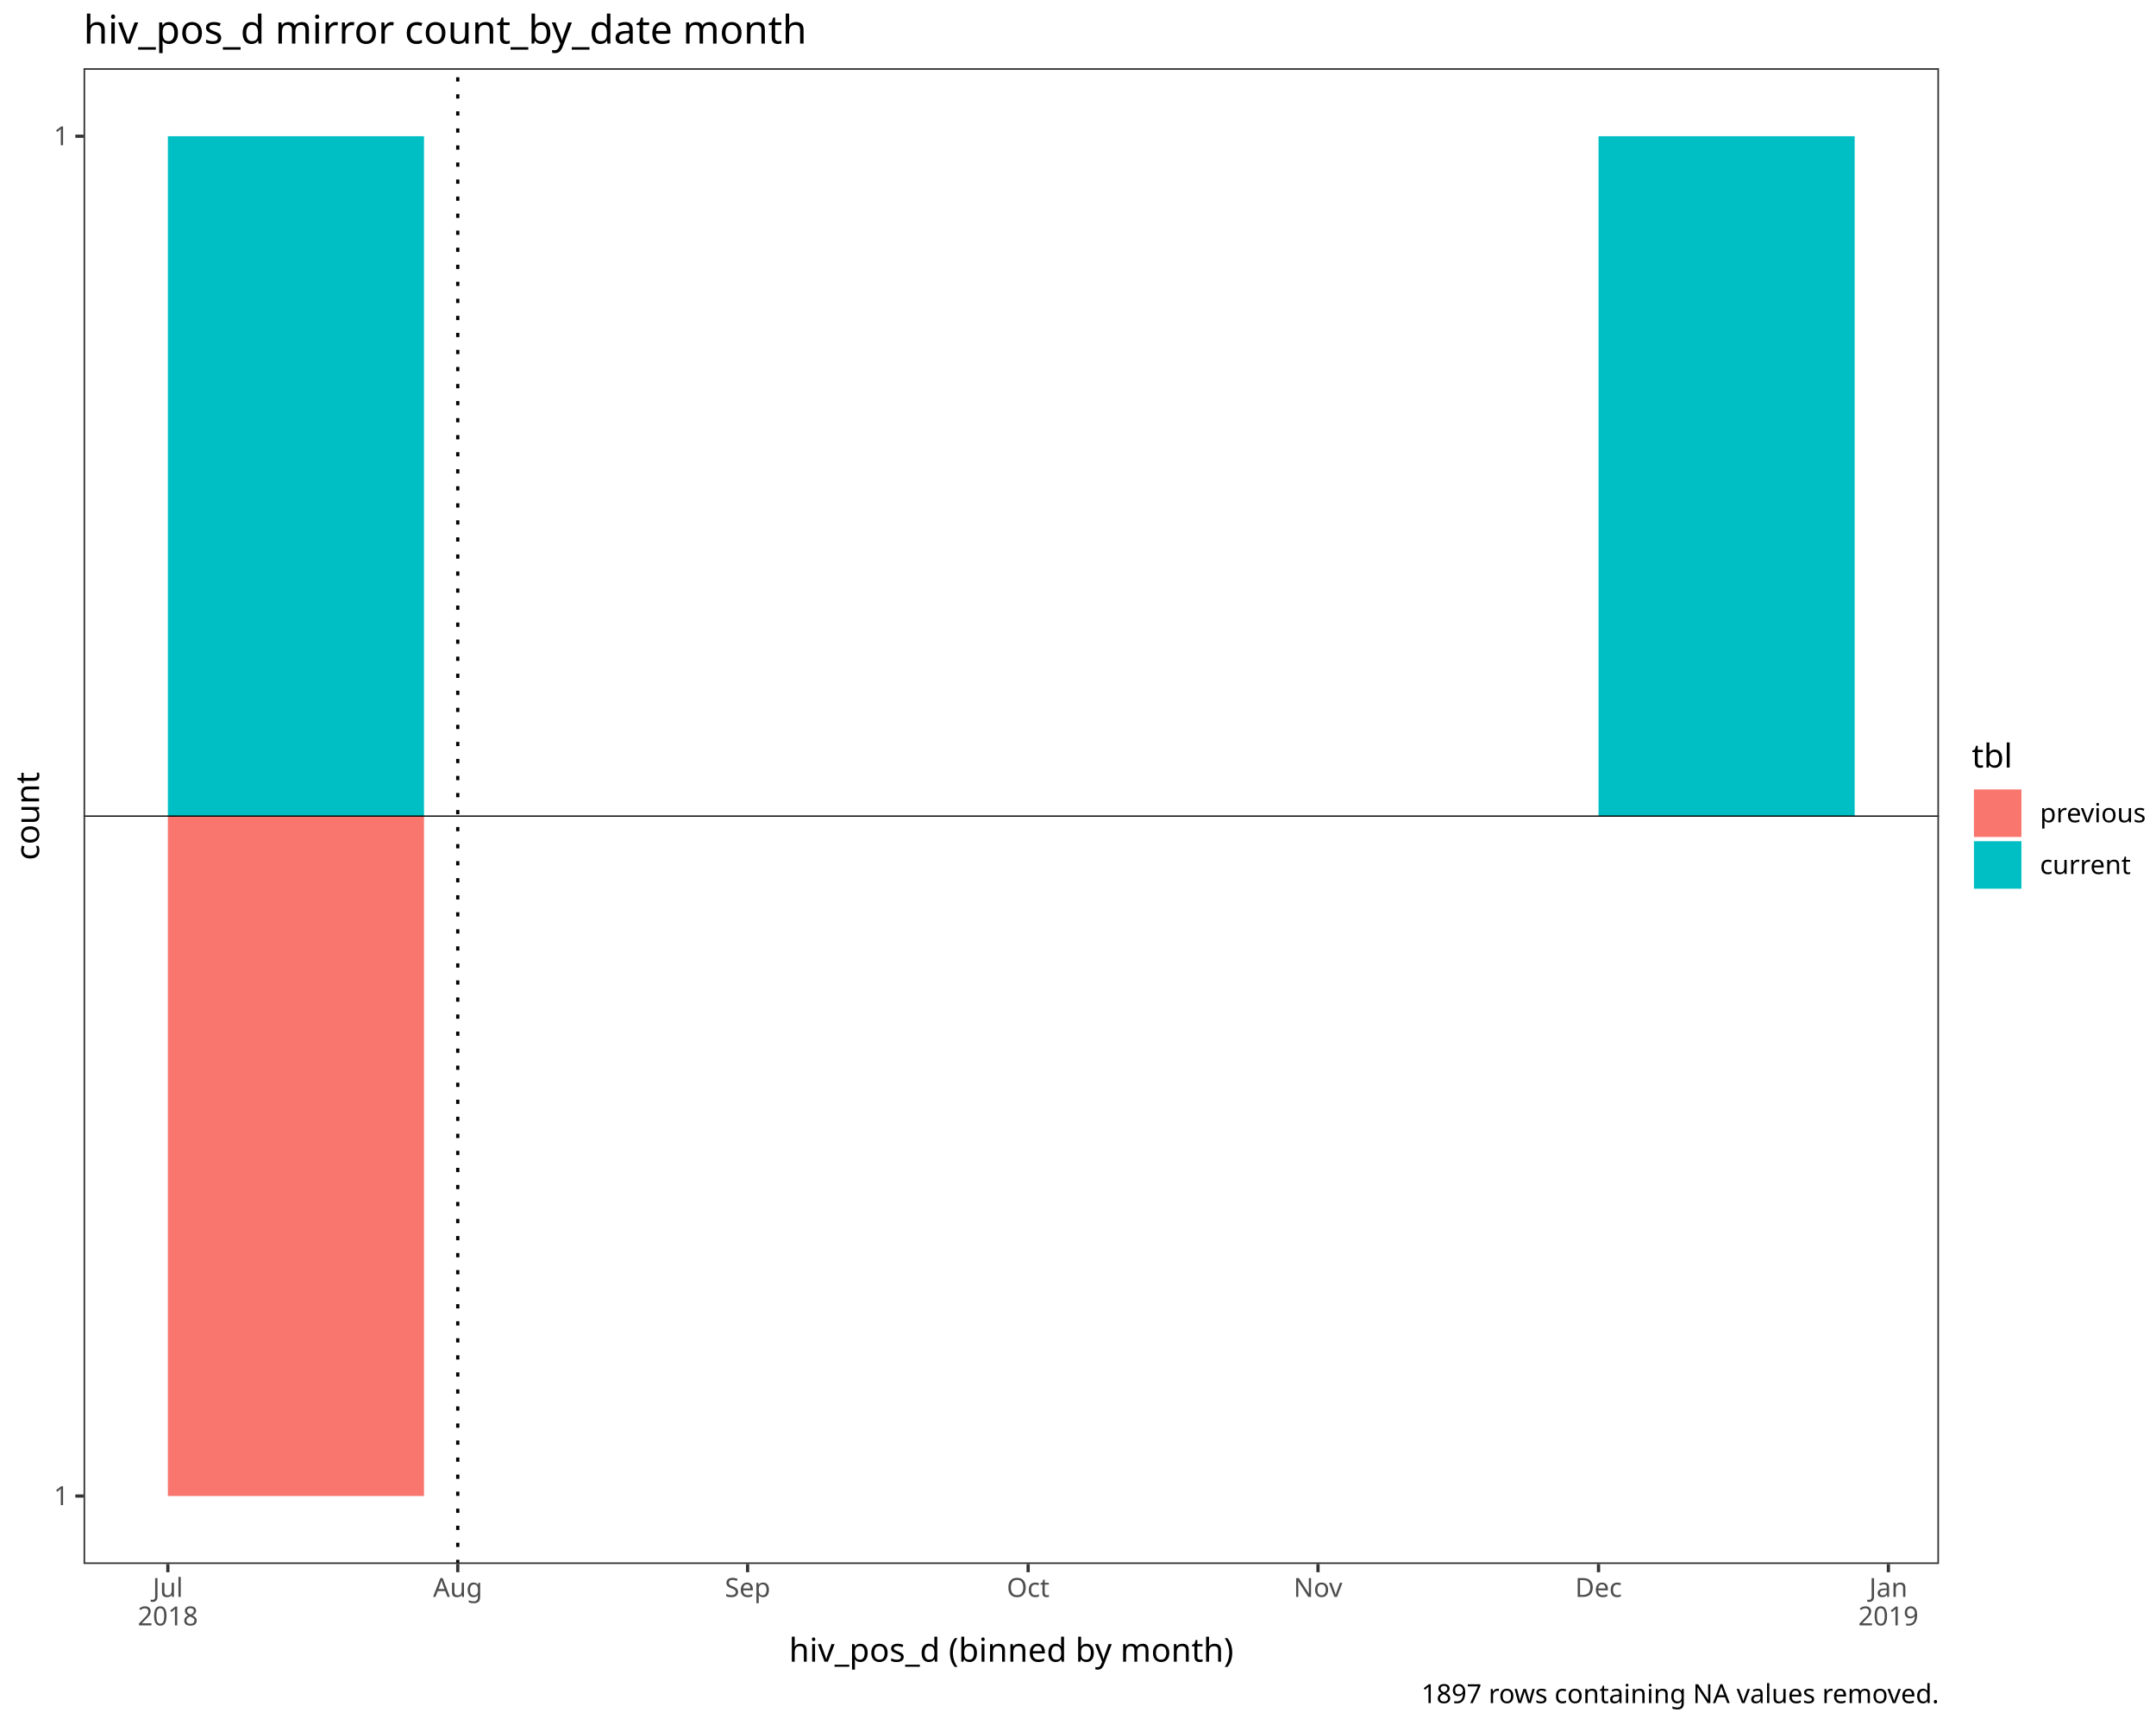
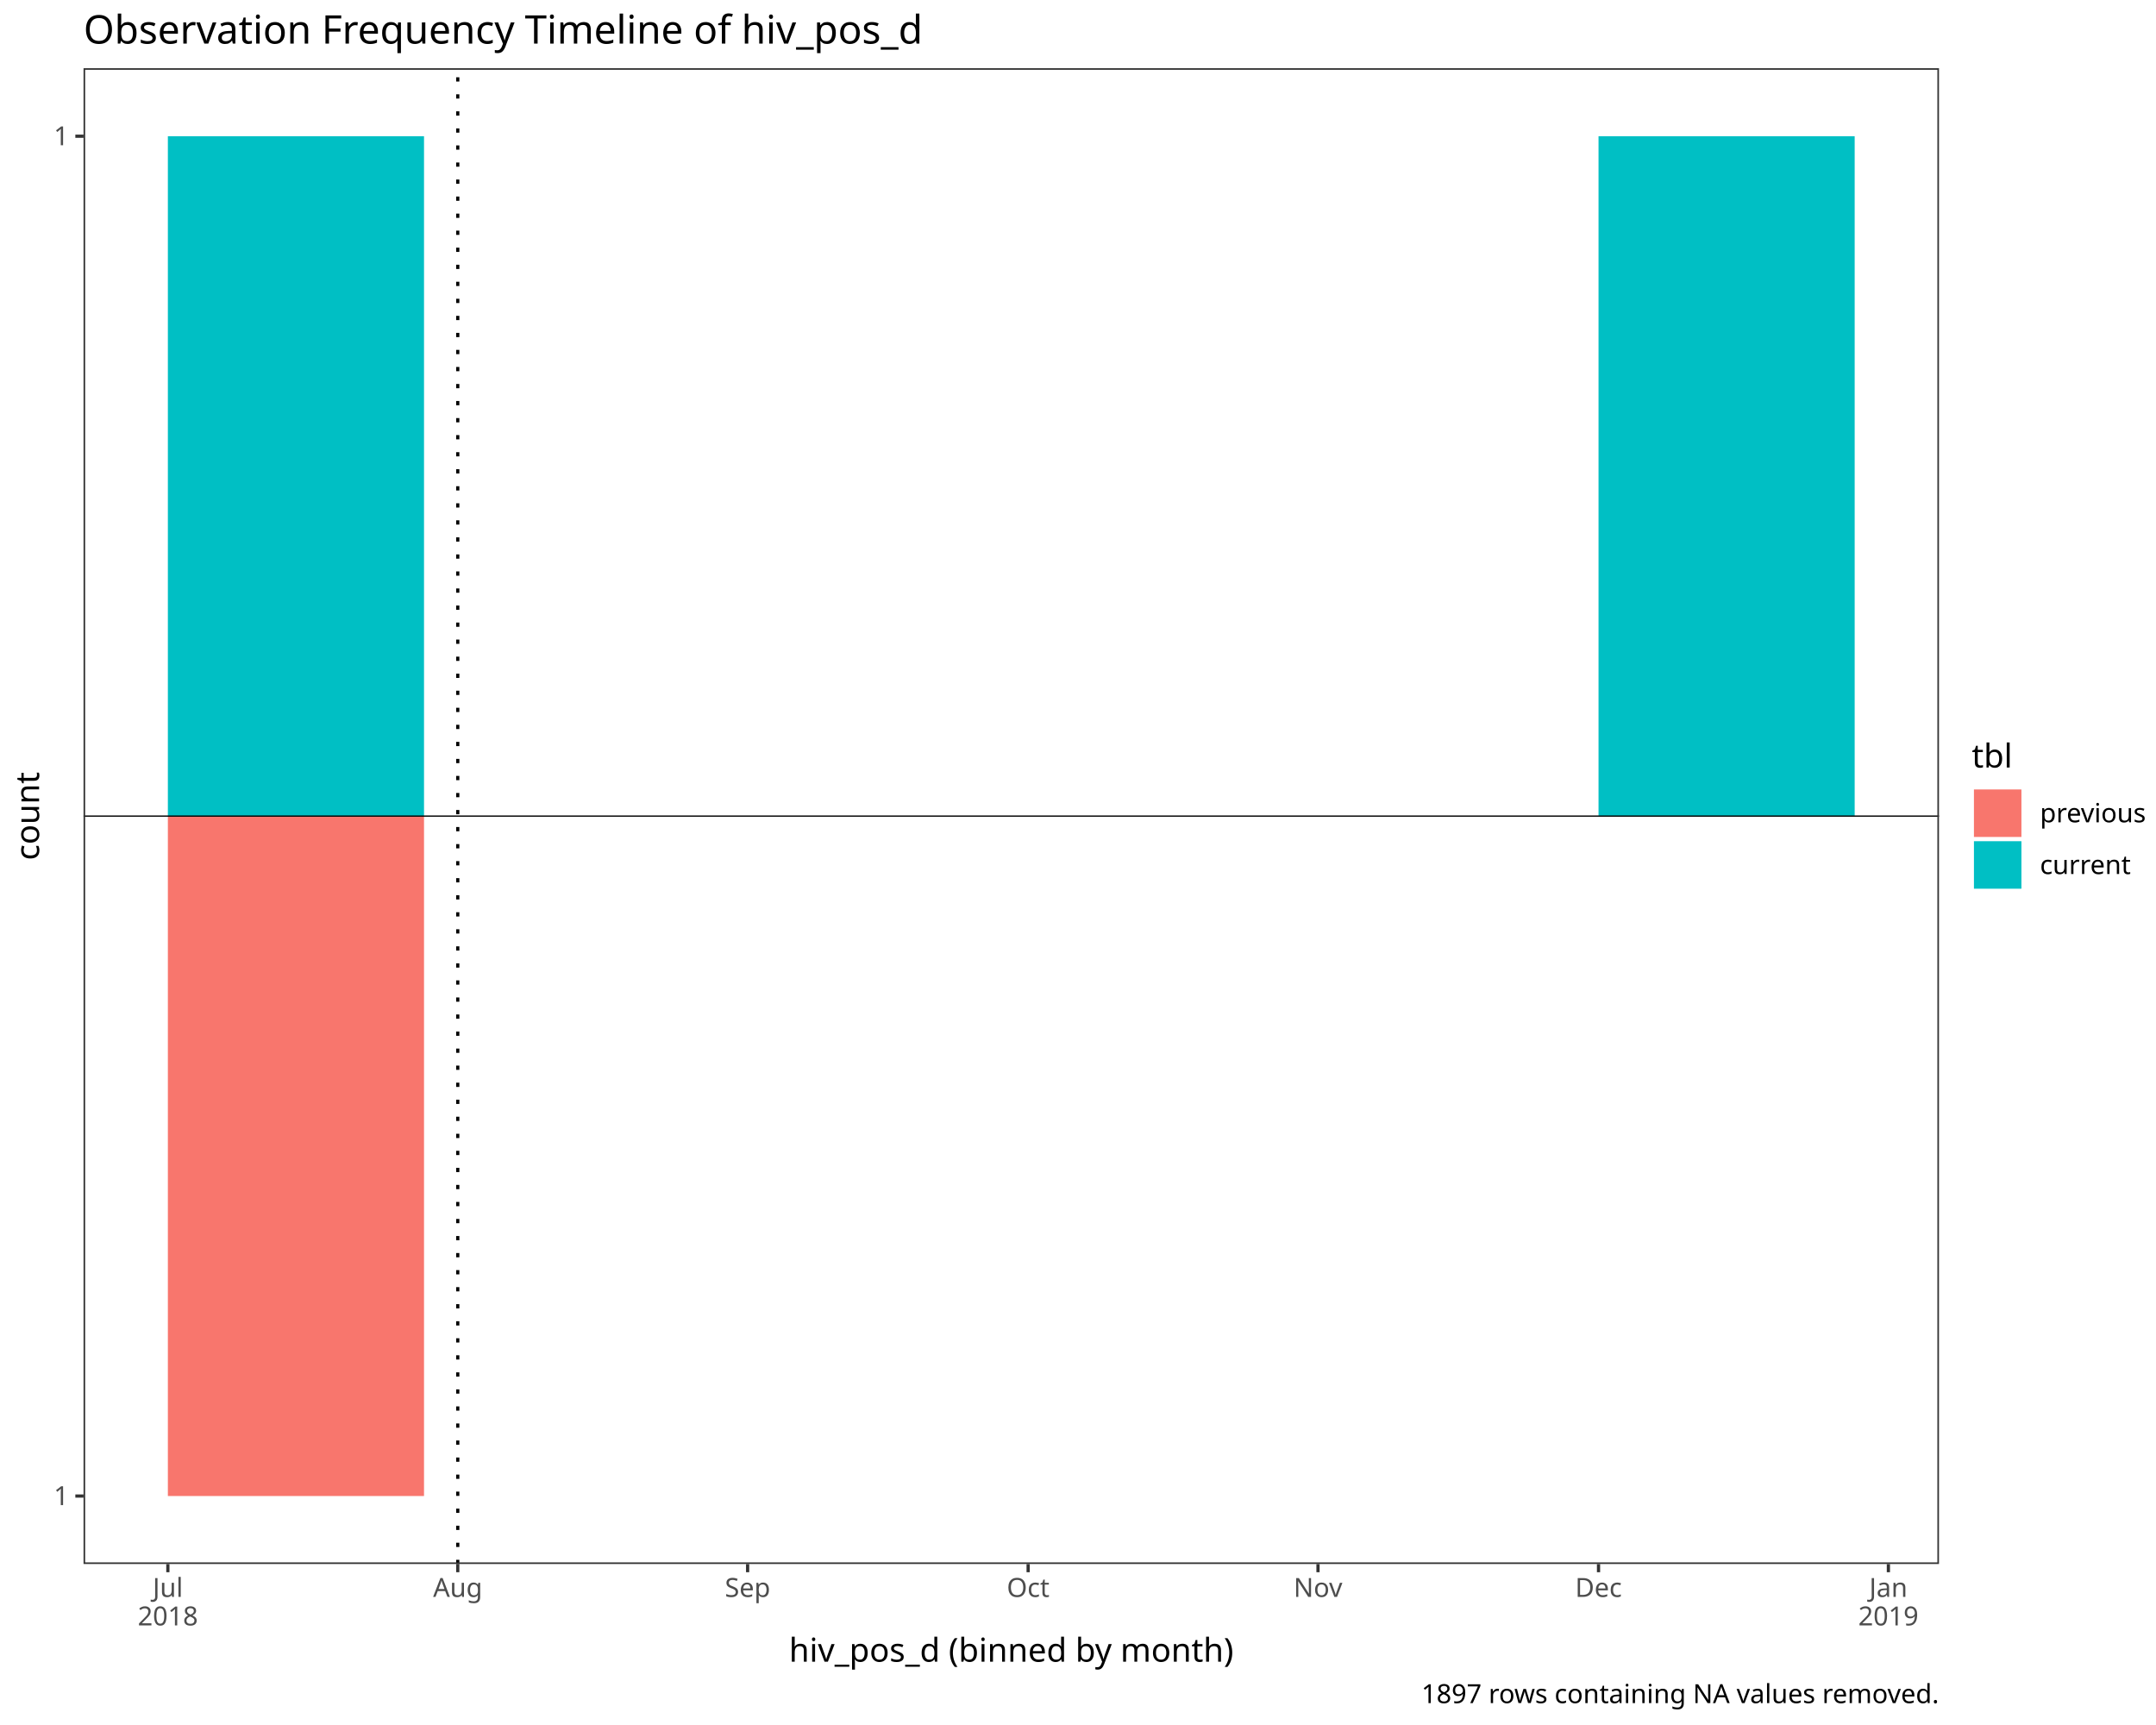
<svg xmlns="http://www.w3.org/2000/svg" class="svglite" data-engine-version="2.0" width="720.00pt" height="576.00pt" viewBox="0 0 720.00 576.00">
  <defs>
    <style type="text/css">
    .svglite line, .svglite polyline, .svglite polygon, .svglite path, .svglite rect, .svglite circle {
      fill: none;
      stroke: #000000;
      stroke-linecap: round;
      stroke-linejoin: round;
      stroke-miterlimit: 10.00;
    }
  </style>
  </defs>
  <rect width="100%" height="100%" style="stroke: none; fill: #FFFFFF;" />
  <defs>
    <clipPath id="cpMC4wMHw3MjAuMDB8MC4wMHw1NzYuMDA=">
      <rect x="0.00" y="0.00" width="720.00" height="576.00" />
    </clipPath>
  </defs>
  <g clip-path="url(#cpMC4wMHw3MjAuMDB8MC4wMHw1NzYuMDA=)">
    <rect x="0.00" y="0.00" width="720.00" height="576.00" style="stroke-width: 1.07; stroke: #FFFFFF; fill: #FFFFFF;" />
  </g>
  <defs>
    <clipPath id="cpMjcuOTB8NjQ3LjUzfDIyLjc4fDUyMi4yNQ==">
      <rect x="27.90" y="22.78" width="619.63" height="499.46" />
    </clipPath>
  </defs>
  <g clip-path="url(#cpMjcuOTB8NjQ3LjUzfDIyLjc4fDUyMi4yNQ==)">
    <rect x="27.90" y="22.78" width="619.63" height="499.46" style="stroke-width: 1.07; stroke: none; fill: #FFFFFF;" />
    <rect x="56.06" y="272.51" width="85.54" height="227.03" style="stroke-width: 1.07; stroke: none; stroke-linecap: butt; stroke-linejoin: miter; fill: #F8766D;" />
    <rect x="56.06" y="45.49" width="85.54" height="227.03" style="stroke-width: 1.07; stroke: none; stroke-linecap: butt; stroke-linejoin: miter; fill: #00BFC4;" />
    <rect x="533.83" y="45.49" width="85.54" height="227.03" style="stroke-width: 1.07; stroke: none; stroke-linecap: butt; stroke-linejoin: miter; fill: #00BFC4;" />
    <line x1="27.90" y1="272.51" x2="647.53" y2="272.51" style="stroke-width: 0.43; stroke-linecap: butt;" />
    <line x1="152.87" y1="522.25" x2="152.87" y2="22.78" style="stroke-width: 1.07; stroke-dasharray: 1.42,4.27; stroke-linecap: butt;" />
    <rect x="27.90" y="22.78" width="619.63" height="499.46" style="stroke-width: 1.07; stroke: #333333;" />
  </g>
  <g clip-path="url(#cpMC4wMHw3MjAuMDB8MC4wMHw1NzYuMDA=)">
    <text x="22.97" y="502.57" text-anchor="end" style="font-size: 8.80px; fill: #4D4D4D; font-family: sans;" textLength="4.89px" lengthAdjust="spacingAndGlyphs">1</text>
    <text x="22.97" y="48.51" text-anchor="end" style="font-size: 8.80px; fill: #4D4D4D; font-family: sans;" textLength="4.89px" lengthAdjust="spacingAndGlyphs">1</text>
    <polyline points="25.16,499.54 27.90,499.54 " style="stroke-width: 1.07; stroke: #333333; stroke-linecap: butt;" />
    <polyline points="25.16,45.49 27.90,45.49 " style="stroke-width: 1.07; stroke: #333333; stroke-linecap: butt;" />
    <polyline points="56.06,524.99 56.06,522.25 " style="stroke-width: 1.07; stroke: #333333; stroke-linecap: butt;" />
    <polyline points="152.87,524.99 152.87,522.25 " style="stroke-width: 1.07; stroke: #333333; stroke-linecap: butt;" />
    <polyline points="249.67,524.99 249.67,522.25 " style="stroke-width: 1.07; stroke: #333333; stroke-linecap: butt;" />
    <polyline points="343.35,524.99 343.35,522.25 " style="stroke-width: 1.07; stroke: #333333; stroke-linecap: butt;" />
    <polyline points="440.15,524.99 440.15,522.25 " style="stroke-width: 1.07; stroke: #333333; stroke-linecap: butt;" />
    <polyline points="533.83,524.99 533.83,522.25 " style="stroke-width: 1.07; stroke: #333333; stroke-linecap: butt;" />
    <polyline points="630.63,524.99 630.63,522.25 " style="stroke-width: 1.07; stroke: #333333; stroke-linecap: butt;" />
    <text x="56.06" y="533.23" text-anchor="middle" style="font-size: 8.80px; fill: #4D4D4D; font-family: sans;" textLength="11.25px" lengthAdjust="spacingAndGlyphs">Jul</text>
    <text x="56.06" y="542.74" text-anchor="middle" style="font-size: 8.80px; fill: #4D4D4D; font-family: sans;" textLength="19.58px" lengthAdjust="spacingAndGlyphs">2018</text>
    <text x="152.87" y="533.23" text-anchor="middle" style="font-size: 8.80px; fill: #4D4D4D; font-family: sans;" textLength="15.66px" lengthAdjust="spacingAndGlyphs">Aug</text>
    <text x="249.67" y="533.23" text-anchor="middle" style="font-size: 8.80px; fill: #4D4D4D; font-family: sans;" textLength="15.66px" lengthAdjust="spacingAndGlyphs">Sep</text>
    <text x="343.35" y="533.23" text-anchor="middle" style="font-size: 8.80px; fill: #4D4D4D; font-family: sans;" textLength="13.70px" lengthAdjust="spacingAndGlyphs">Oct</text>
    <text x="440.15" y="533.23" text-anchor="middle" style="font-size: 8.80px; fill: #4D4D4D; font-family: sans;" textLength="15.66px" lengthAdjust="spacingAndGlyphs">Nov</text>
    <text x="533.83" y="533.23" text-anchor="middle" style="font-size: 8.80px; fill: #4D4D4D; font-family: sans;" textLength="15.66px" lengthAdjust="spacingAndGlyphs">Dec</text>
    <text x="630.63" y="533.23" text-anchor="middle" style="font-size: 8.80px; fill: #4D4D4D; font-family: sans;" textLength="14.19px" lengthAdjust="spacingAndGlyphs">Jan</text>
    <text x="630.63" y="542.74" text-anchor="middle" style="font-size: 8.80px; fill: #4D4D4D; font-family: sans;" textLength="19.58px" lengthAdjust="spacingAndGlyphs">2019</text>
    <text x="337.72" y="554.87" text-anchor="middle" style="font-size: 11.00px; font-family: sans;" textLength="141.89px" lengthAdjust="spacingAndGlyphs">hiv_pos_d (binned by month)</text>
    <text transform="translate(13.05,272.51) rotate(-90)" text-anchor="middle" style="font-size: 11.00px; font-family: sans;" textLength="26.91px" lengthAdjust="spacingAndGlyphs">count</text>
    <rect x="658.49" y="247.57" width="56.03" height="49.89" style="stroke-width: 1.07; stroke: none; fill: #FFFFFF;" />
    <text x="658.49" y="256.28" style="font-size: 11.00px; font-family: sans;" textLength="11.62px" lengthAdjust="spacingAndGlyphs">tbl</text>
    <rect x="658.49" y="262.90" width="17.28" height="17.28" style="stroke-width: 1.07; stroke: none; fill: #FFFFFF;" />
    <rect x="659.20" y="263.61" width="15.86" height="15.86" style="stroke-width: 1.07; stroke: none; stroke-linecap: butt; stroke-linejoin: miter; fill: #F8766D;" />
    <rect x="658.49" y="280.18" width="17.28" height="17.28" style="stroke-width: 1.07; stroke: none; fill: #FFFFFF;" />
    <rect x="659.20" y="280.89" width="15.86" height="15.86" style="stroke-width: 1.07; stroke: none; stroke-linecap: butt; stroke-linejoin: miter; fill: #00BFC4;" />
    <text x="681.25" y="274.57" style="font-size: 8.80px; font-family: sans;" textLength="33.27px" lengthAdjust="spacingAndGlyphs">previous</text>
    <text x="681.25" y="291.85" style="font-size: 8.80px; font-family: sans;" textLength="27.39px" lengthAdjust="spacingAndGlyphs">current</text>
-     <text x="27.90" y="14.56" style="font-size: 13.20px; font-family: sans;" textLength="228.97px" lengthAdjust="spacingAndGlyphs">hiv_pos_d mirror count_by_date month</text>
+     <text x="27.90" y="14.56" style="font-size: 13.20px; font-family: sans;" textLength="269.31px" lengthAdjust="spacingAndGlyphs">Observation Frequency Timeline of hiv_pos_d</text>
    <text x="647.53" y="568.69" text-anchor="end" style="font-size: 8.80px; font-family: sans;" textLength="164.87px" lengthAdjust="spacingAndGlyphs">1897 rows containing NA values removed.</text>
  </g>
</svg>
